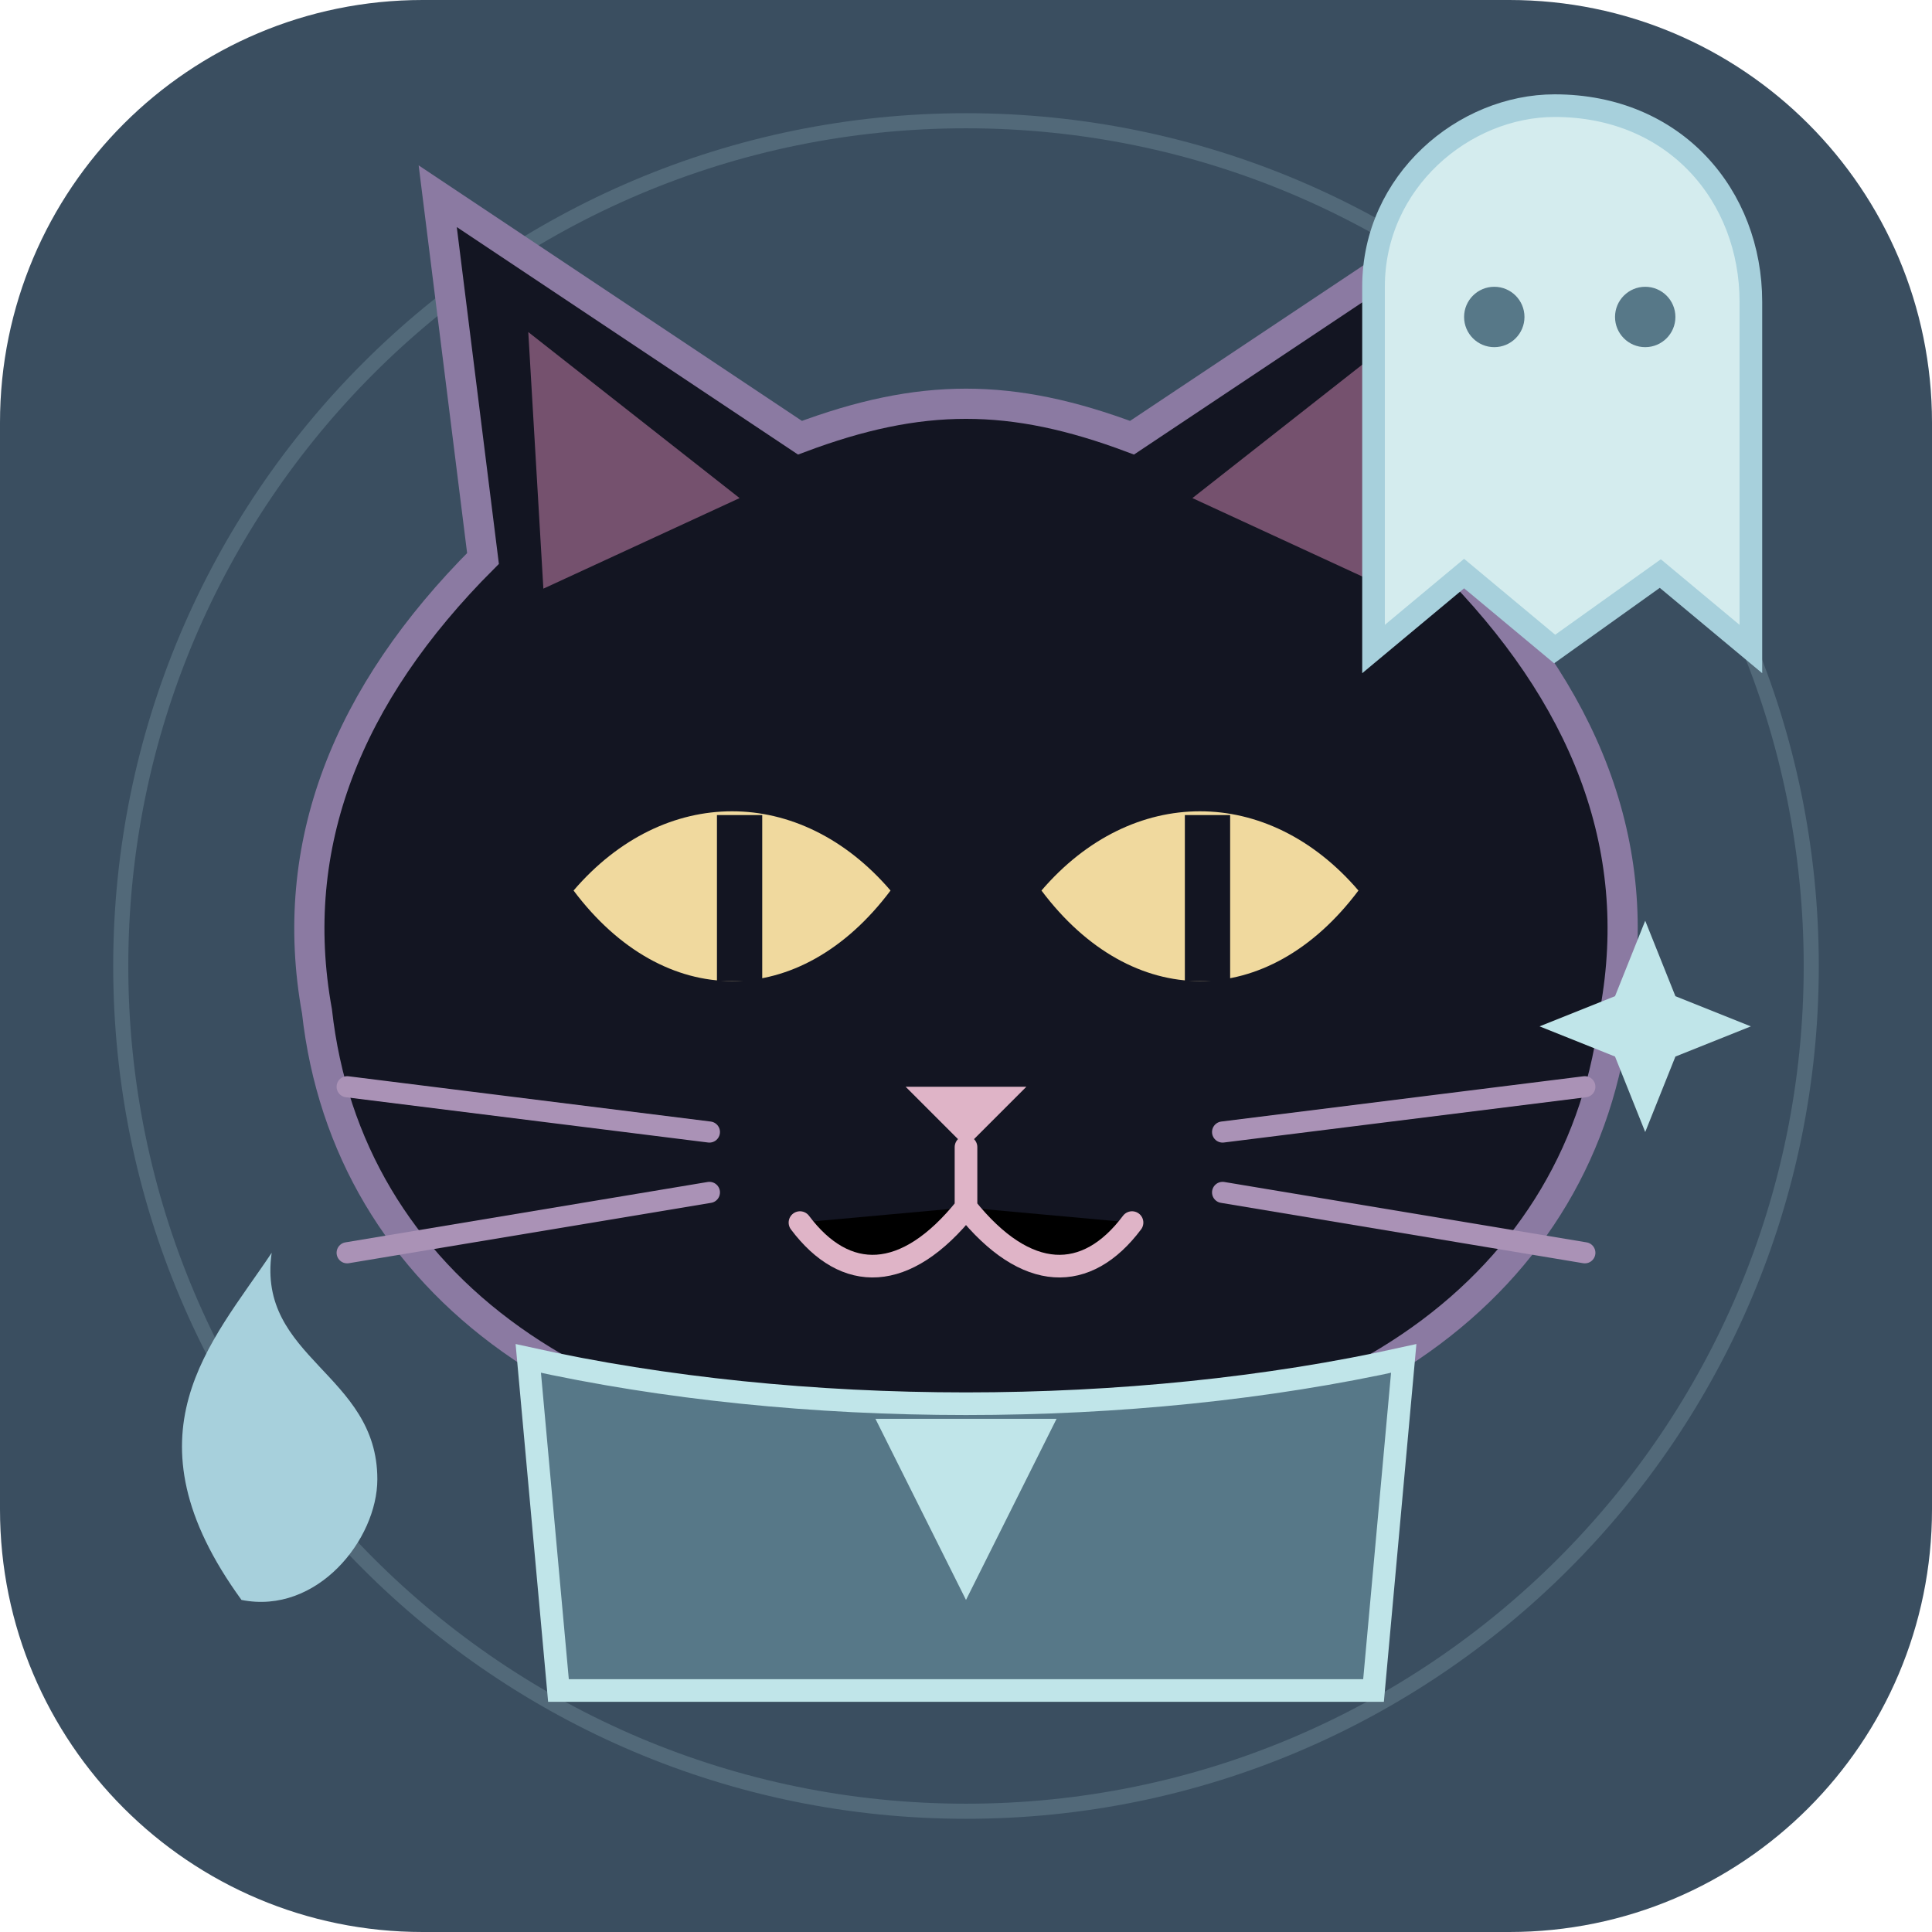
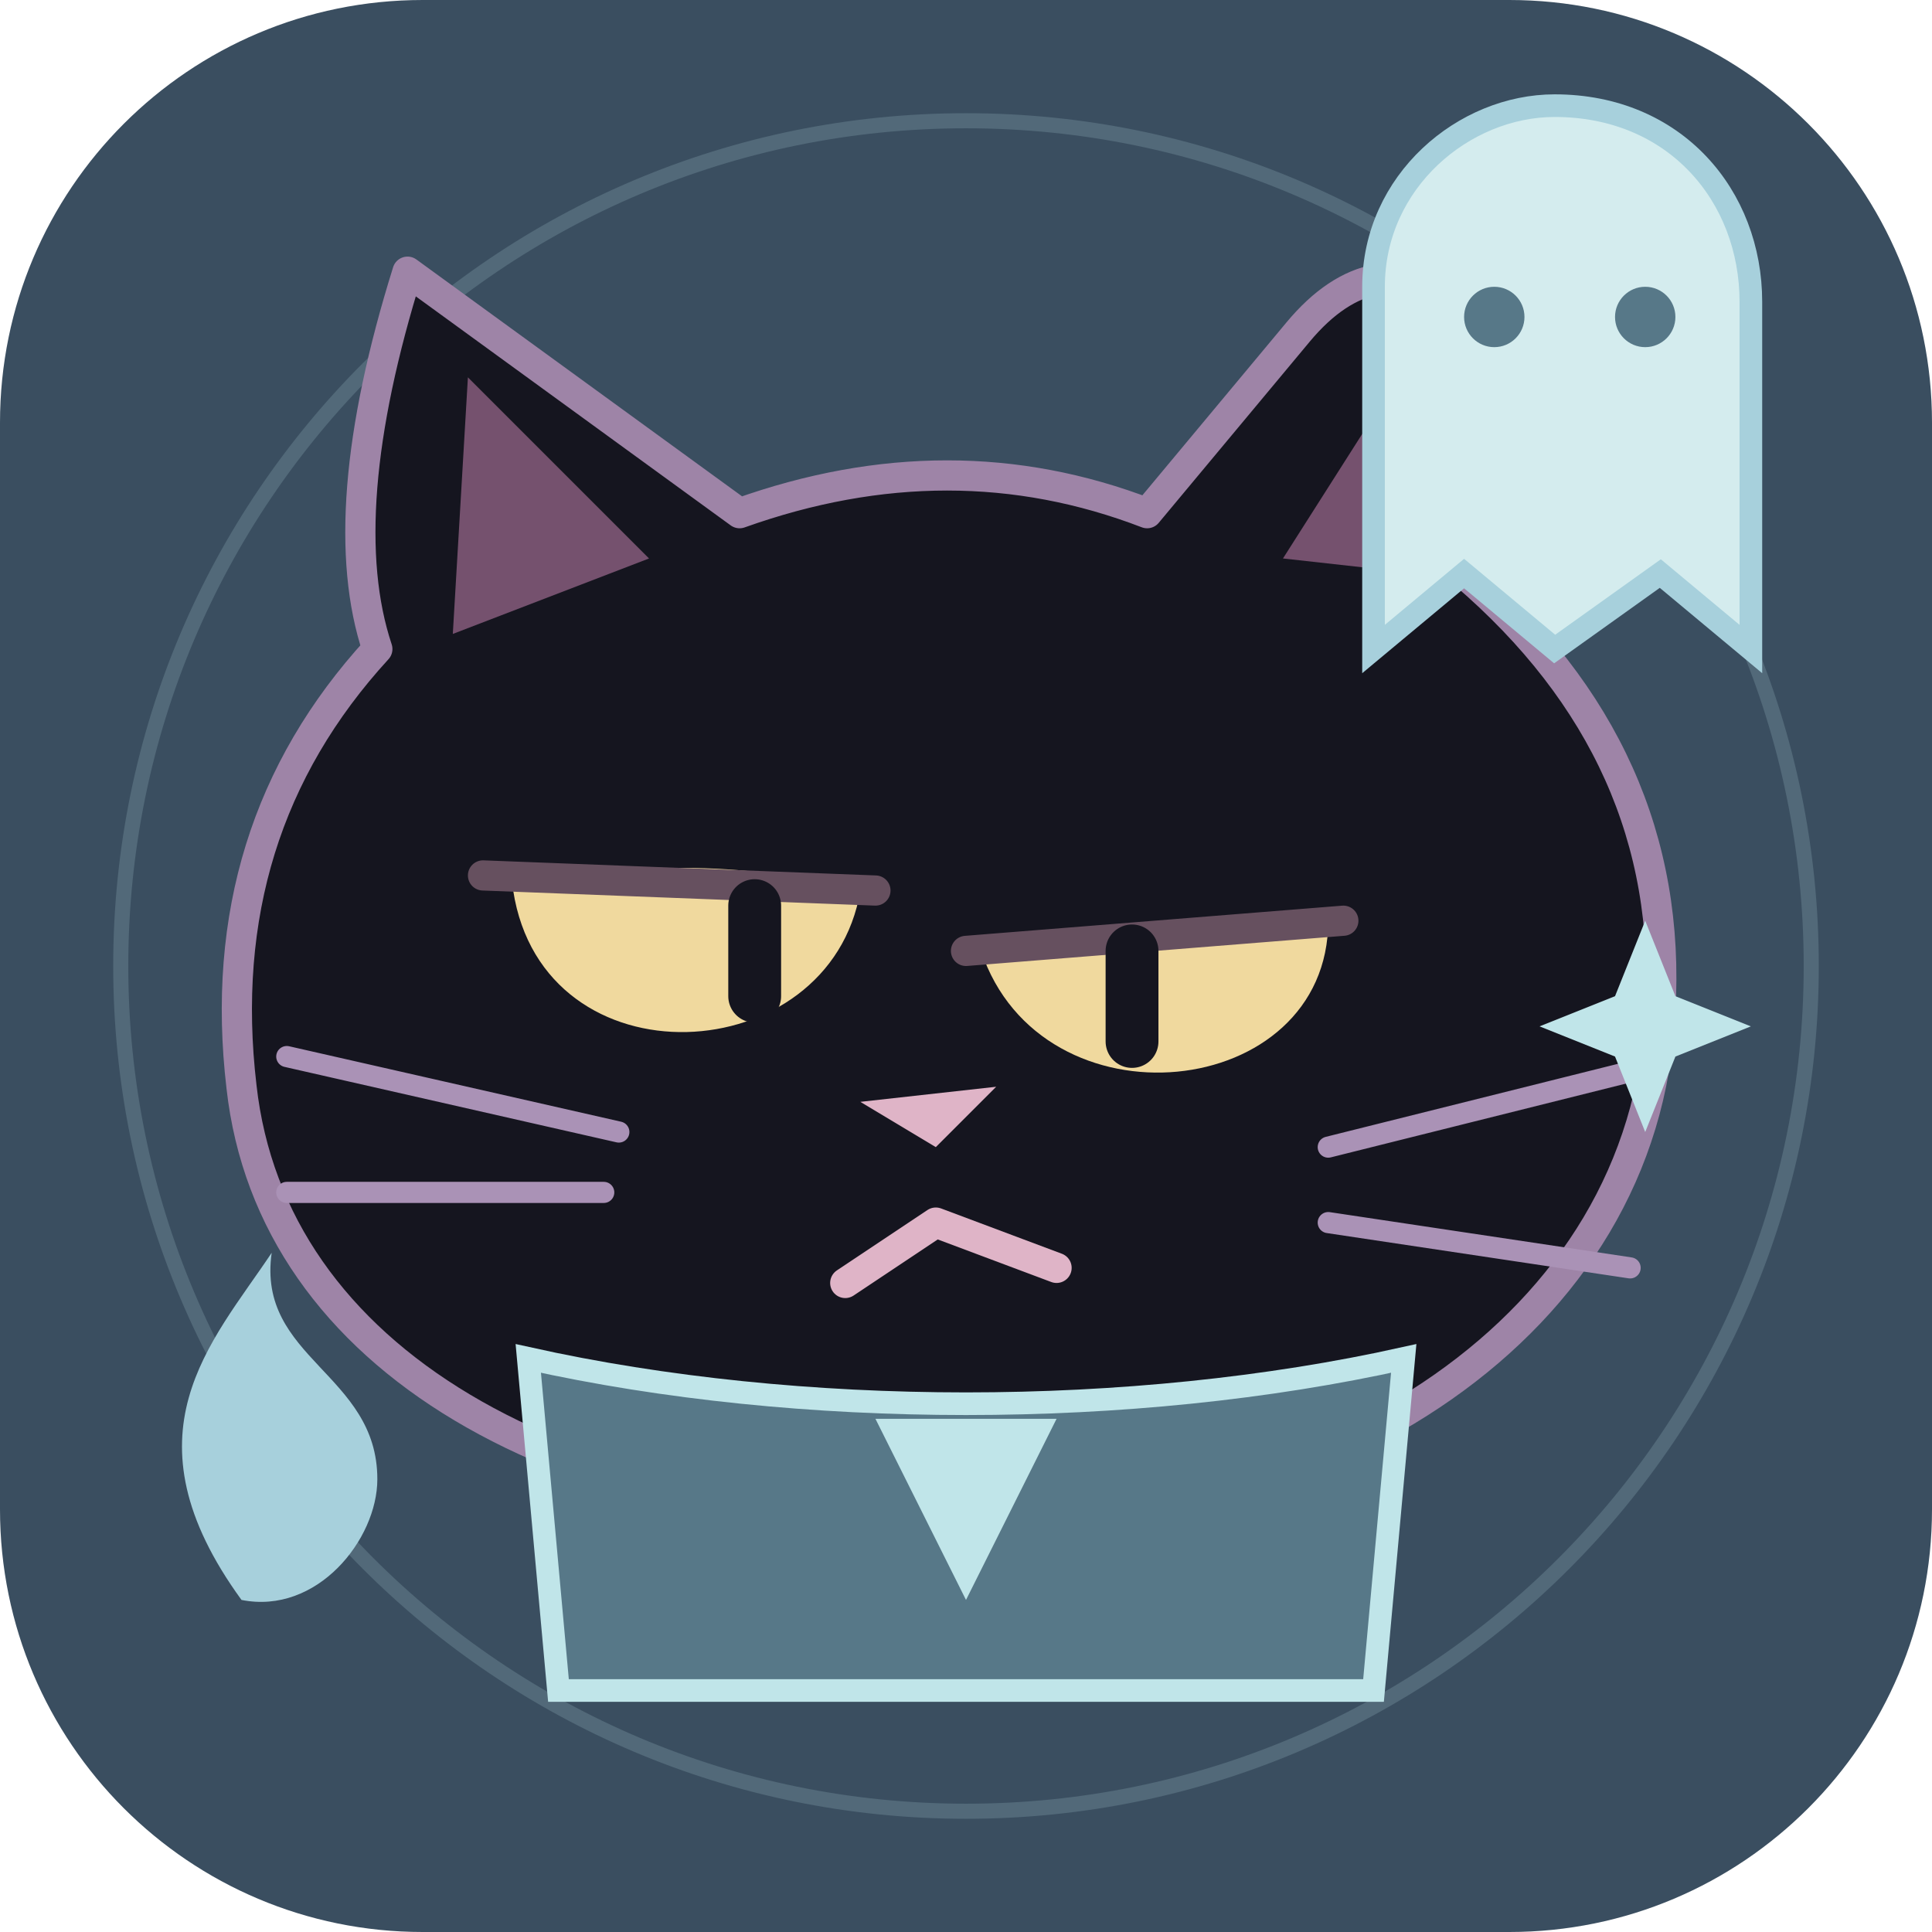
<svg xmlns="http://www.w3.org/2000/svg" viewBox="0 0 128 128">
  <rect width="128" height="128" rx="28" fill="#3a4e60" />
  <circle cx="64" cy="64" r="56" fill="none" stroke="#c0e5e9" stroke-opacity=".18" />
-   <path d="M32 37 29 13l24 16c8-3 14-3 22 0l24-16-3 24c9 9 13 19 11 30-2 18-18 30-43 30S23 85 21 67c-2-11 2-21 11-30Z" fill="#131522" stroke="#8b7aa2" stroke-width="2" />
-   <path d="m35 22 14 11-13 6-1-17Zm58 0L79 33l13 6 1-17Z" fill="#75516e" />
-   <path d="M38 59c6-7 15-7 21 0-6 8-15 8-21 0Zm31 0c6-7 15-7 21 0-6 8-15 8-21 0Z" fill="#f0d99e" />
-   <path d="M49 54v11m31-11v11" stroke="#131522" stroke-width="3" />
-   <path d="m60 72 4 4 4-4h-8Z" fill="#dfb4c7" />
-   <path d="M64 76v4m0 0c-4 5-8 5-11 1m11-1c4 5 8 5 11 1" stroke="#dfb4c7" stroke-width="1.5" stroke-linecap="round" />
-   <path d="m23 72 24 3m-24 8 24-4m34-4 24-3m-24 7 24 4" stroke="#aa92b6" stroke-width="1.4" stroke-linecap="round" />
+   <path d="M25 43q-3-9 2-25l22 16q14-5 27 0l10-12q5-6 11-2l15 10q5 4-3 6l-12 2q14 12 13 29c-1 21-22 34-46 34-27 0-46-11-48-29q-2-17 9-29Z" fill="#15151f" stroke="#9e84a7" stroke-width="2" stroke-linejoin="round" />
+   <path d="m31 25 12 12-13 5Zm54 12 7-11 13 6-8 1-3 5Z" fill="#75516e" />
+   <path d="M34 59q11-3 23 0c-2 12-21 13-23 0Zm31 4q10 1 23-2c0 12-19 14-23 2Z" fill="#f0d99e" />
+   <path d="m32 58 26 1m6 4 25-2" stroke="#66505f" stroke-width="2" stroke-linecap="round" />
+   <path d="M50 60v6m25-3v6" stroke="#15151f" stroke-width="3.5" stroke-linecap="round" />
+   <path d="m57 73 5 3 4-4Z" fill="#dfb4c7" />
+   <path d="m56 85 6-4 8 3" fill="none" stroke="#dfb4c7" stroke-width="2" stroke-linecap="round" stroke-linejoin="round" />
+   <path d="m19 70 22 5m-22 4 21 0m48-3 20-5m-20 10 20 3" stroke="#aa92b6" stroke-width="1.4" stroke-linecap="round" />
  <path d="M35 90c18 4 40 4 58 0l-2 22H37l-2-22Z" fill="#577888" stroke="#c0e5e9" stroke-width="1.5" />
  <path d="m58 94 6 12 6-12" fill="#c0e5e9" />
  <path d="M91 19c0-7 6-12 12-12 8 0 13 6 13 13v23l-6-5-7 5-6-5-6 5V19Z" fill="#d4ecee" stroke="#a7d0dc" stroke-width="1.5" />
  <circle cx="99" cy="21" r="2" fill="#577888" />
  <circle cx="109" cy="21" r="2" fill="#577888" />
  <path d="M16 106c-8-11-2-17 2-23-1 7 7 8 7 15 0 4-4 9-9 8Z" fill="#a7d0dc" />
  <path d="m107 66 2-5 2 5 5 2-5 2-2 5-2-5-5-2 5-2Z" fill="#c0e5e9" />
</svg>
